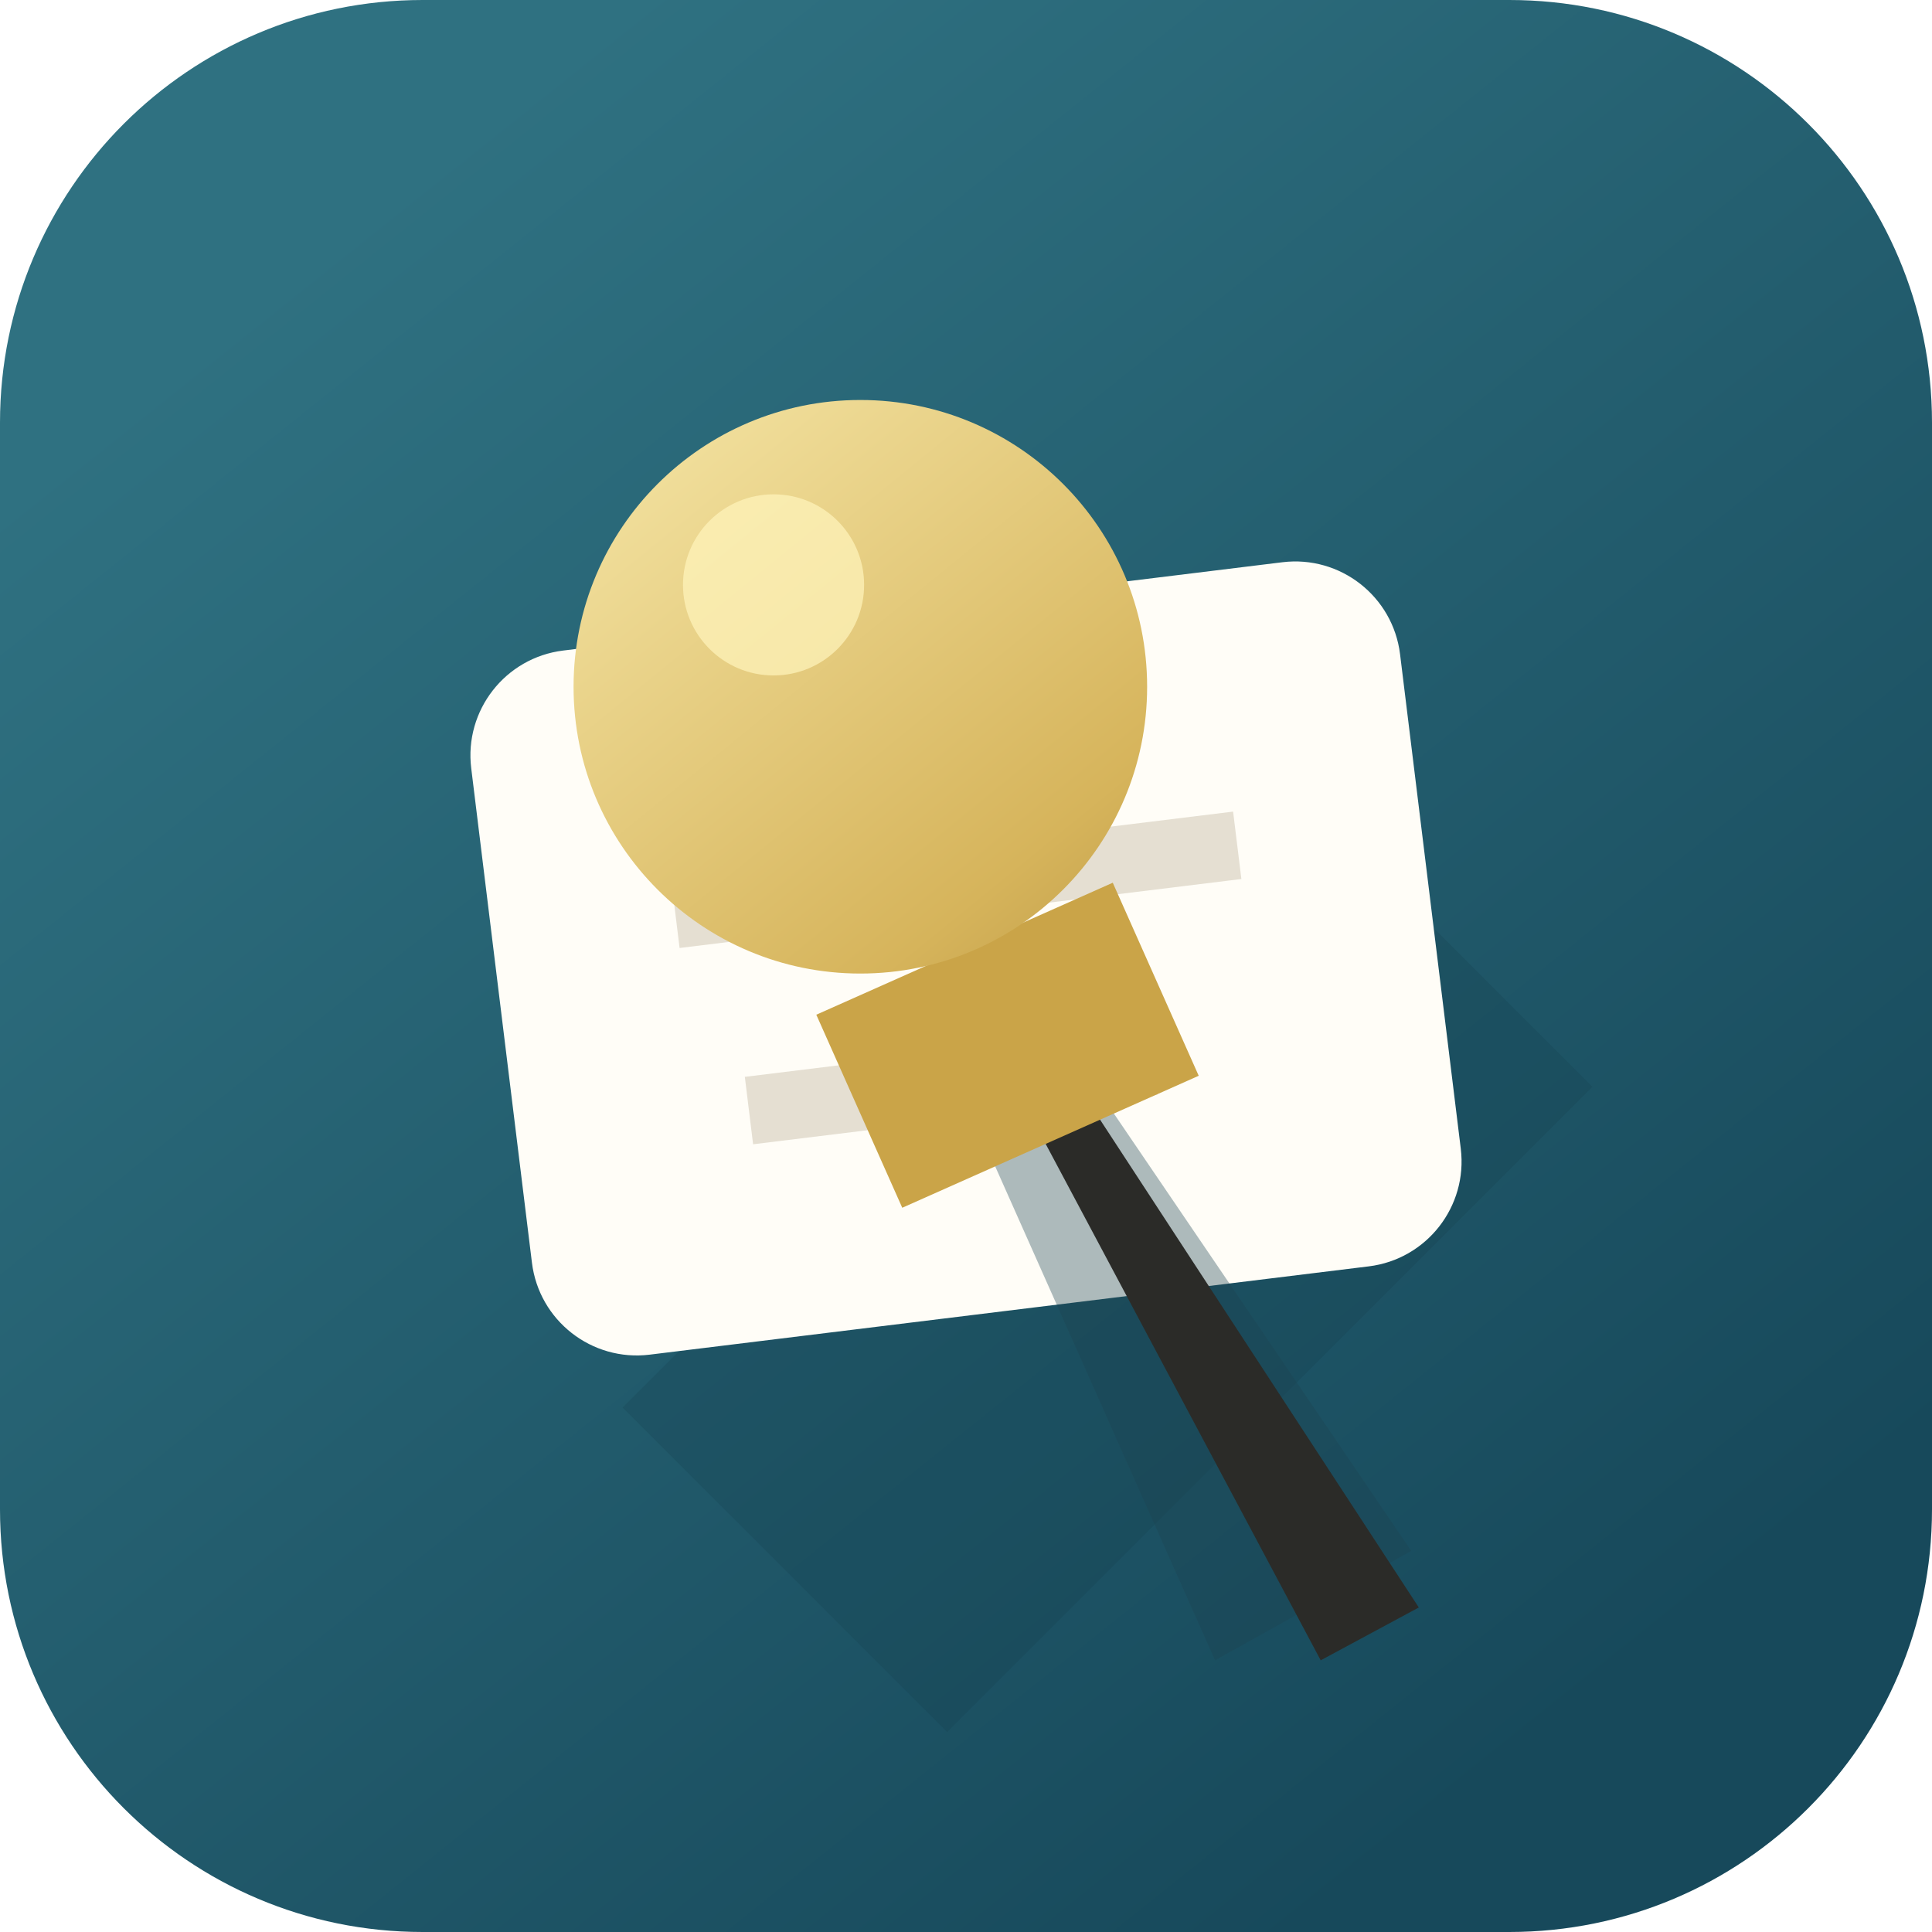
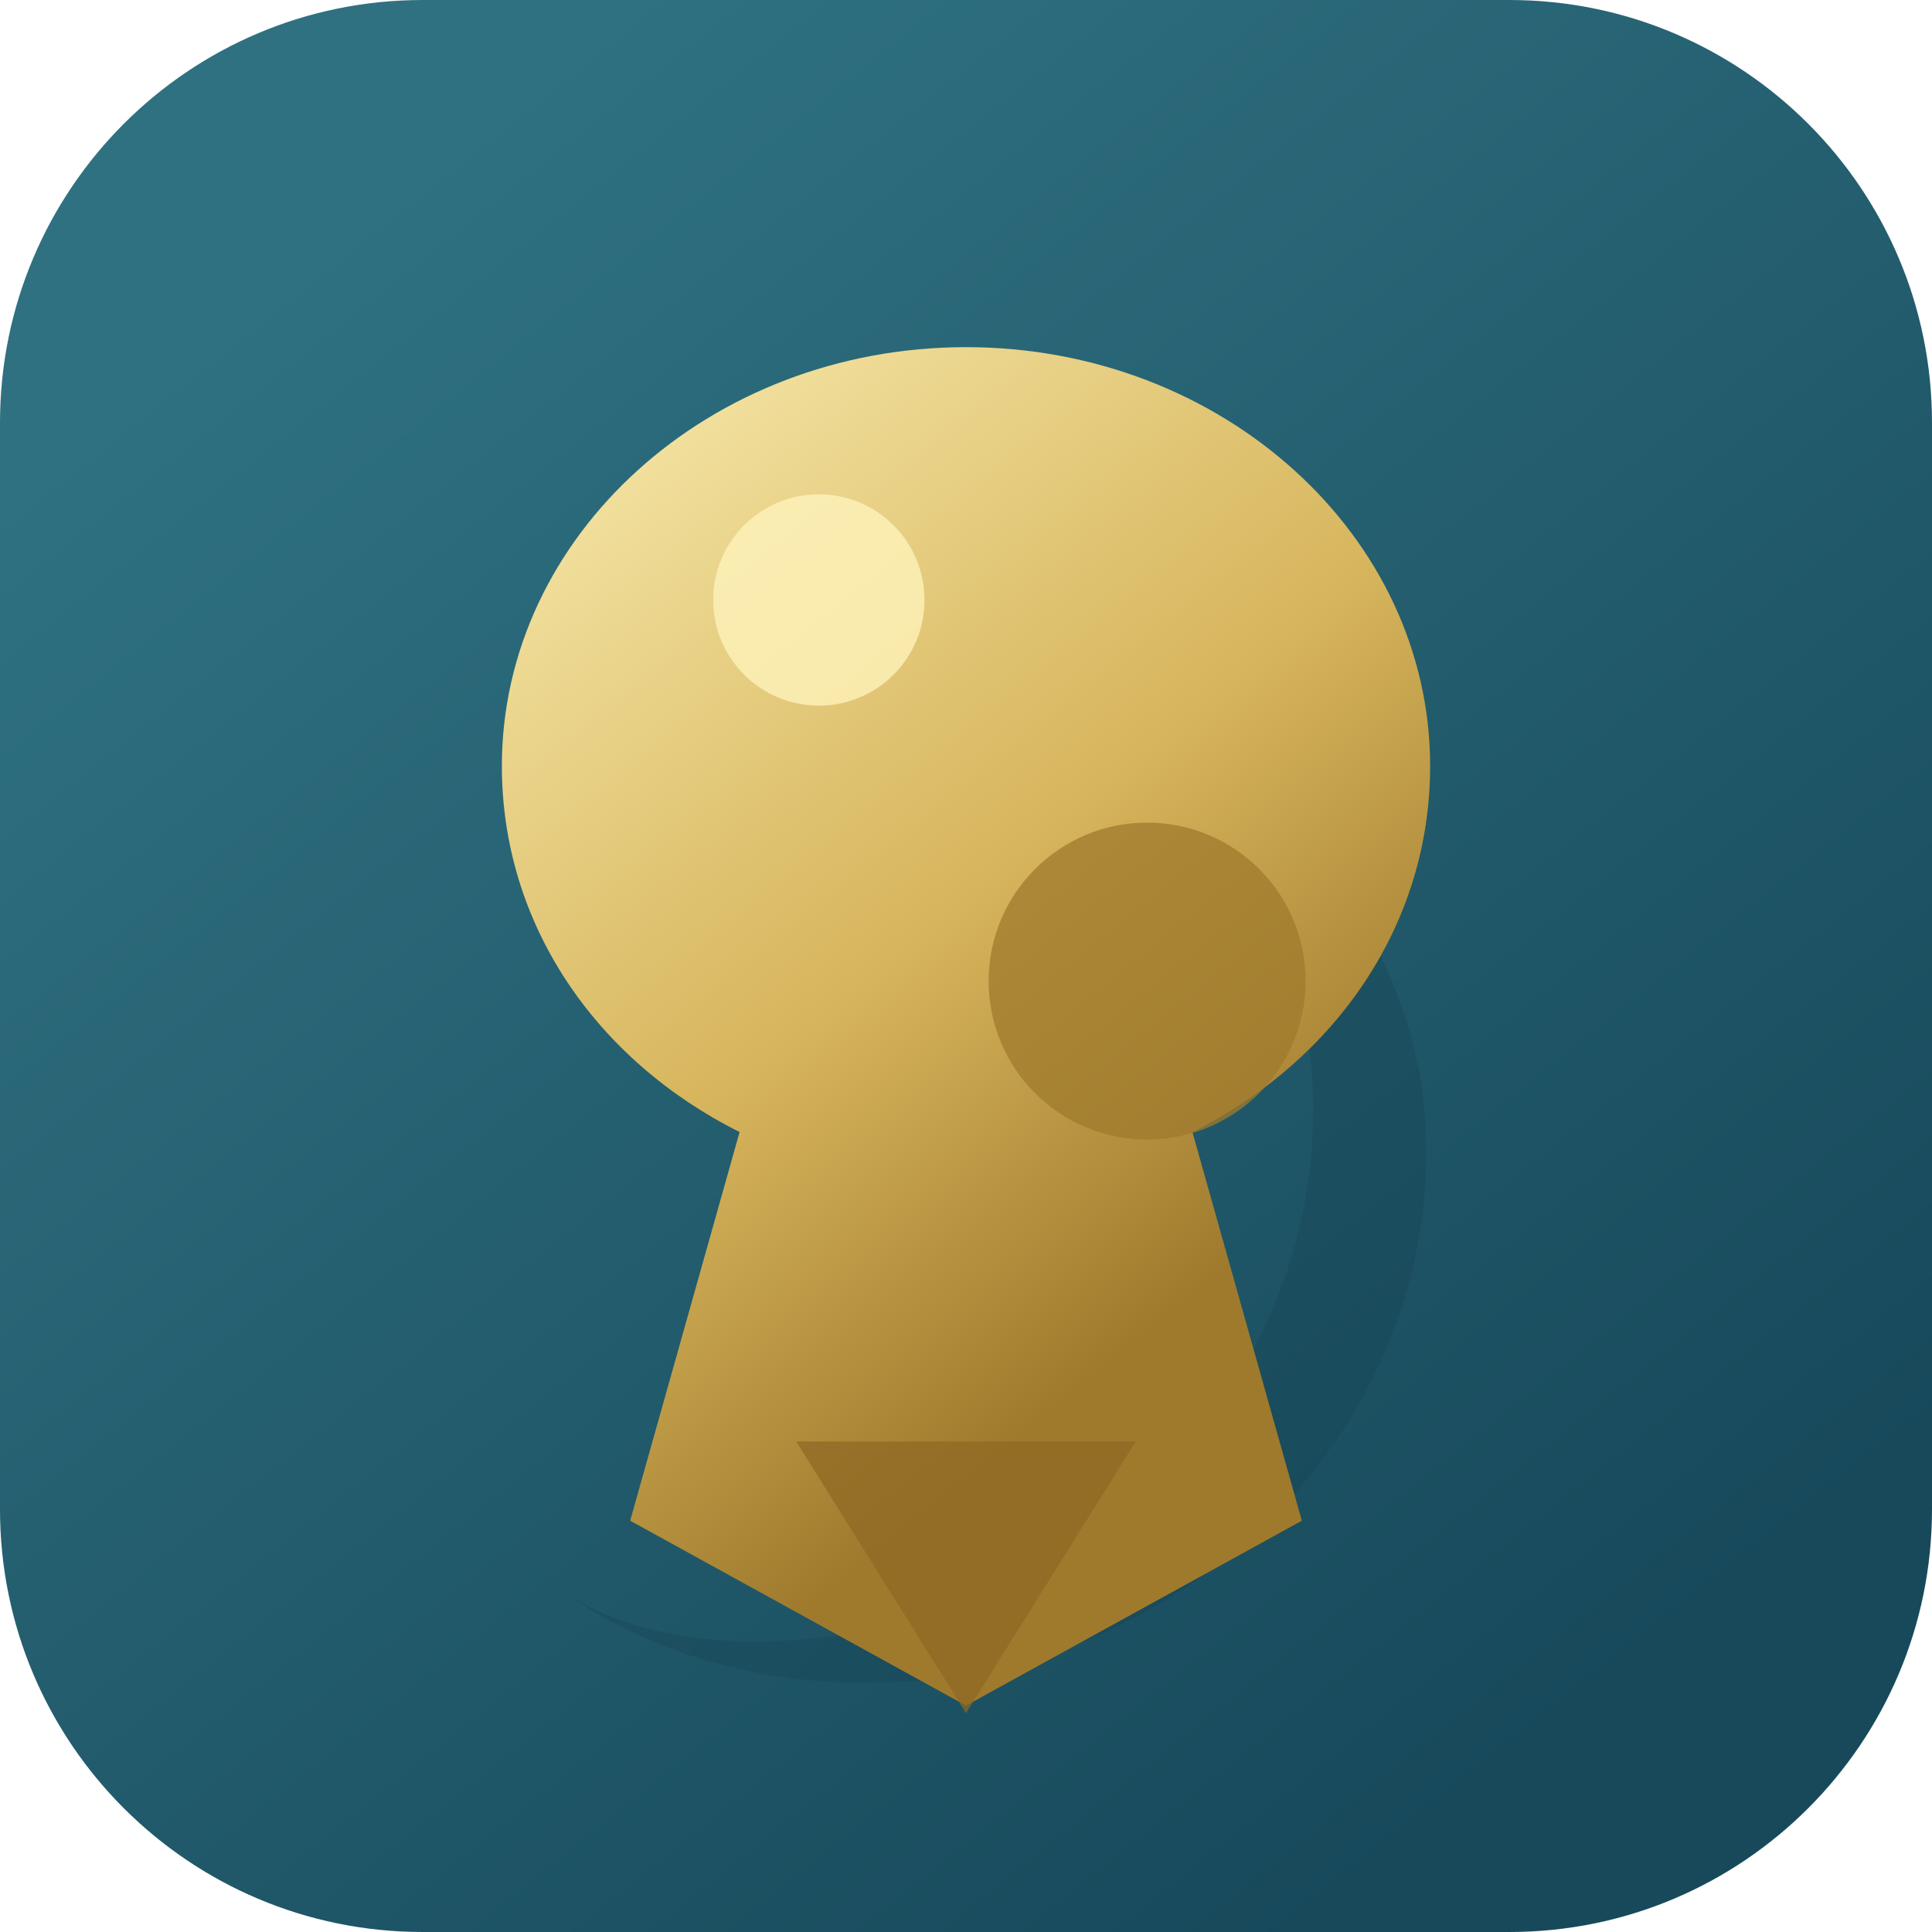
<svg xmlns="http://www.w3.org/2000/svg" viewBox="0 0 512 512" role="img" aria-labelledby="title desc">
  <defs>
    <linearGradient id="field" x1="96" x2="416" y1="56" y2="456" gradientUnits="userSpaceOnUse">
      <stop offset="0" stop-color="#2f7181" />
      <stop offset="1" stop-color="#17495b" />
    </linearGradient>
    <linearGradient id="brass" x1="164" x2="330" y1="128" y2="332" gradientUnits="userSpaceOnUse">
      <stop offset="0" stop-color="#f1df9c" />
      <stop offset=".55" stop-color="#d6b45b" />
      <stop offset="1" stop-color="#9f7a2d" />
    </linearGradient>
  </defs>
  <rect width="512" height="512" rx="112" fill="url(#field)" />
-   <path fill="#103947" opacity=".22" d="M165 373 336 202l86 86-171 171z" />
-   <rect x="132" y="160" width="248" height="188" rx="28" fill="#fffdf7" transform="rotate(-7 256 254)" />
-   <path fill="#e5dfd2" d="M181 224h150v18H181zm13 54h108v18H194z" transform="rotate(-7 256 254)" />
-   <path fill="#1d4250" opacity=".36" d="M272 261 374 411l-52 29-73-164z" />
-   <path fill="#2b2b28" d="M261 250 376 426l-26 14-98-184z" />
-   <path fill="#caa448" d="M224 249h86v56h-86z" transform="rotate(-24 267 277)" />
-   <circle cx="228" cy="182" r="76" fill="url(#brass)" />
-   <circle cx="205" cy="155" r="24" fill="#fff4bb" opacity=".72" />
+   <path fill="#103947" opacity=".24" d="M246 170c77 14 132 70 132 135 0 78-67 141-148 141-30 0-57-8-79-23 13 8 30 12 49 12 82 0 148-63 148-141 0-48-24-91-62-116-12-4-26-7-40-8z" />
+   <path fill="url(#brass)" d="M256 92c68 0 123 50 123 111 0 42-25 78-63 97l29 103-89 49-89-49 29-103c-38-19-63-55-63-97 0-61 55-111 123-111z" />
+   <path fill="#8f6823" opacity=".72" d="M211 382h90l-45 72z" />
+   <circle cx="217" cy="159" r="28" fill="#fff4bb" opacity=".78" />
+   <circle cx="304" cy="260" r="42" fill="#9f7a2d" opacity=".76" />
</svg>
